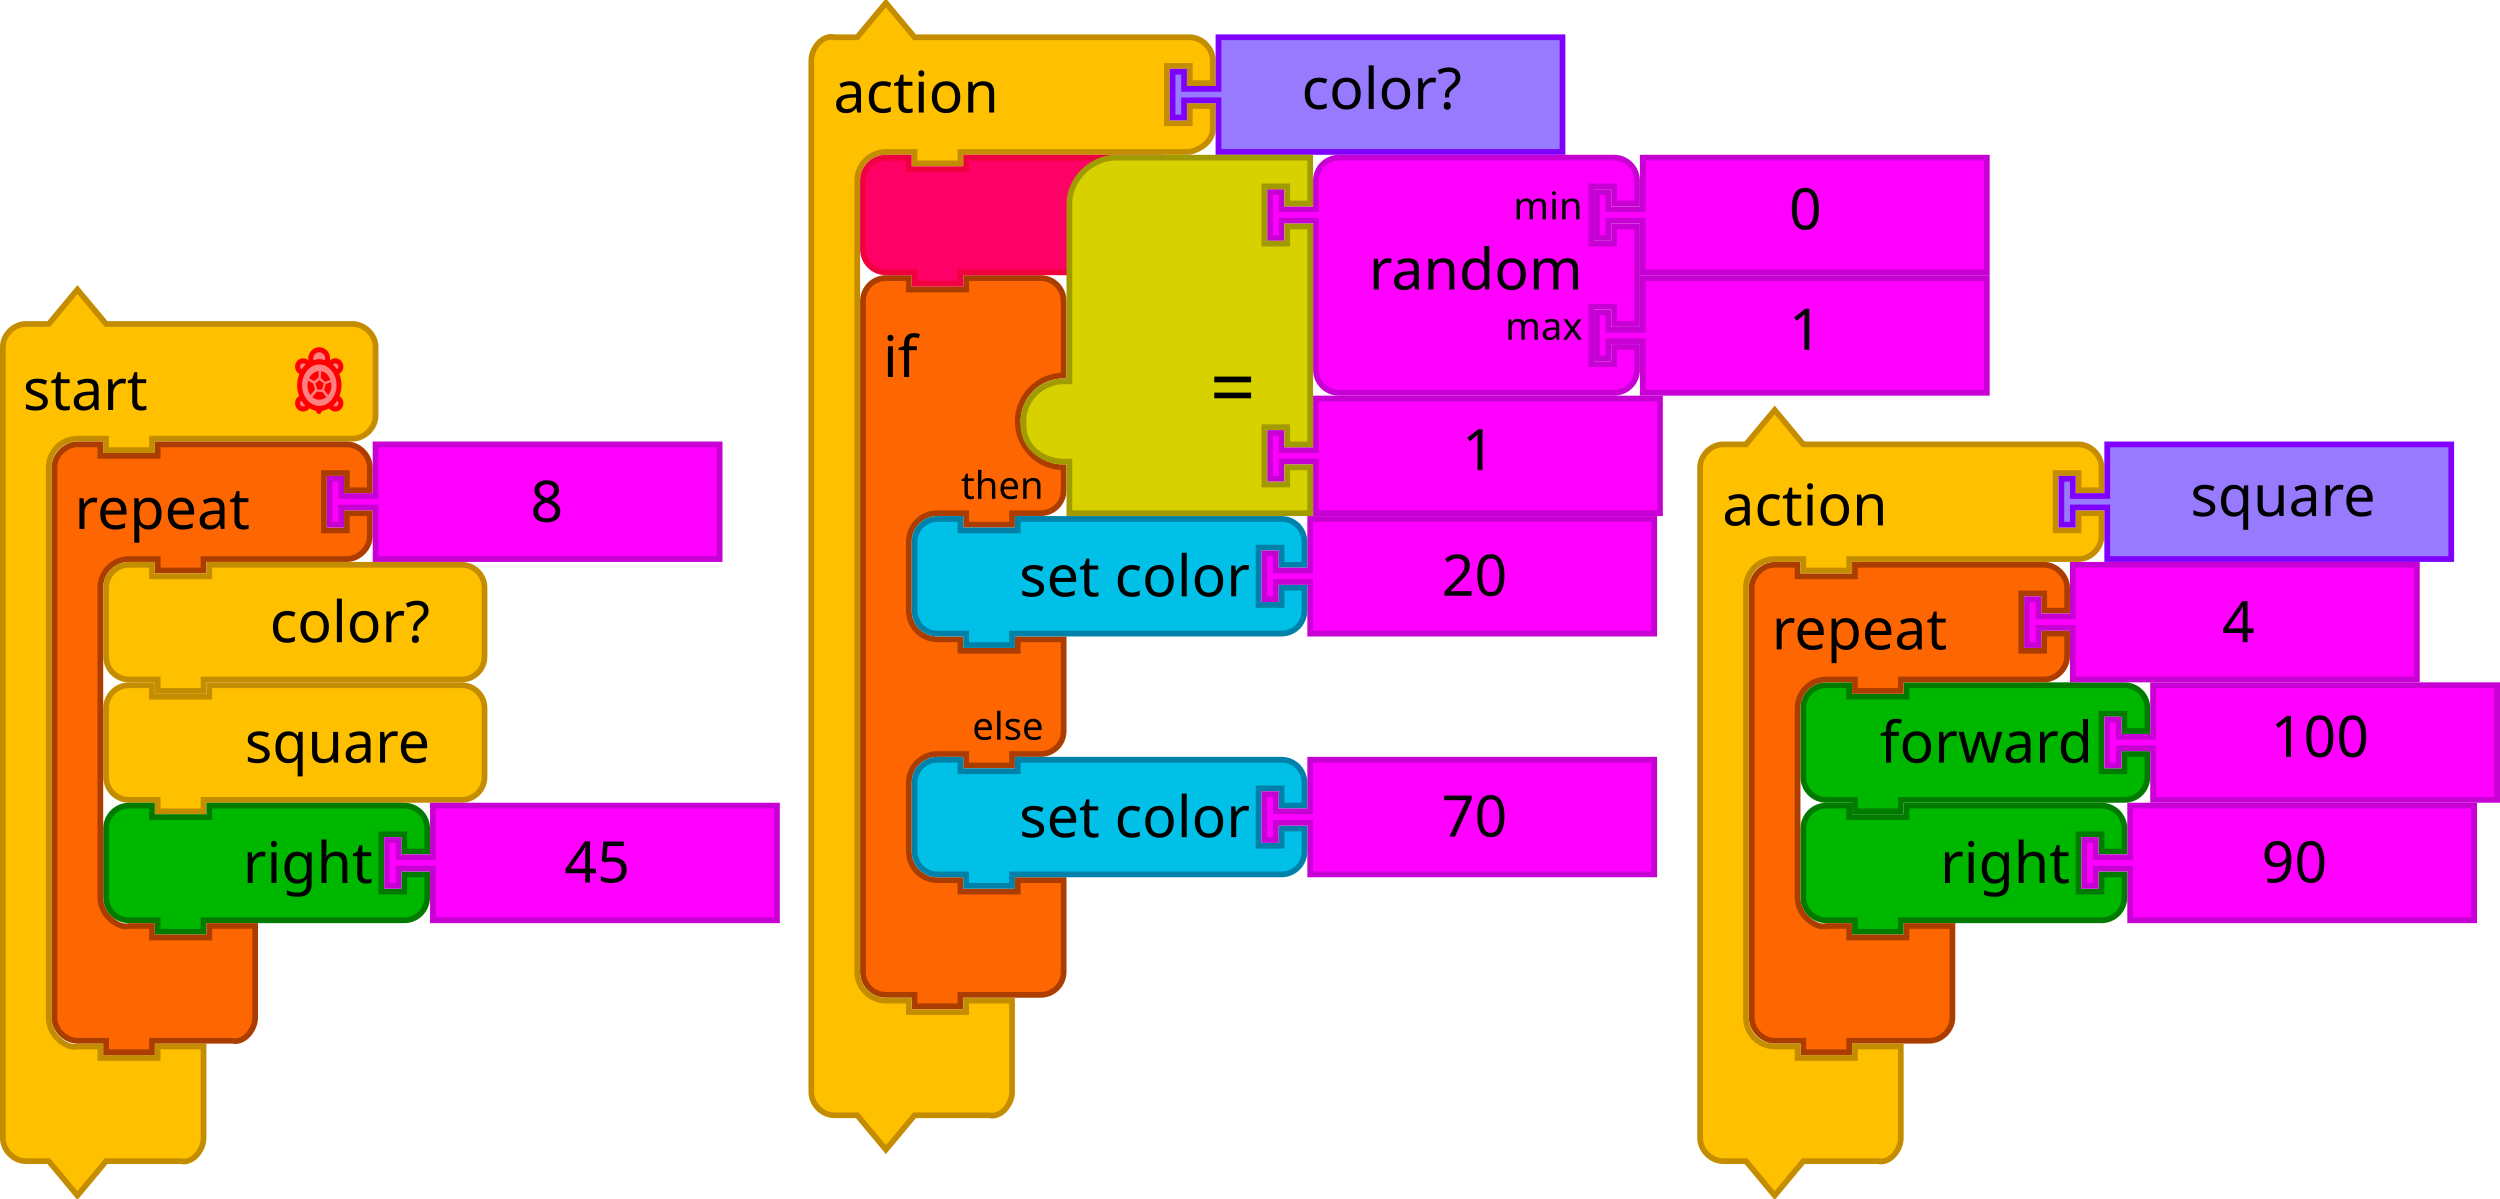
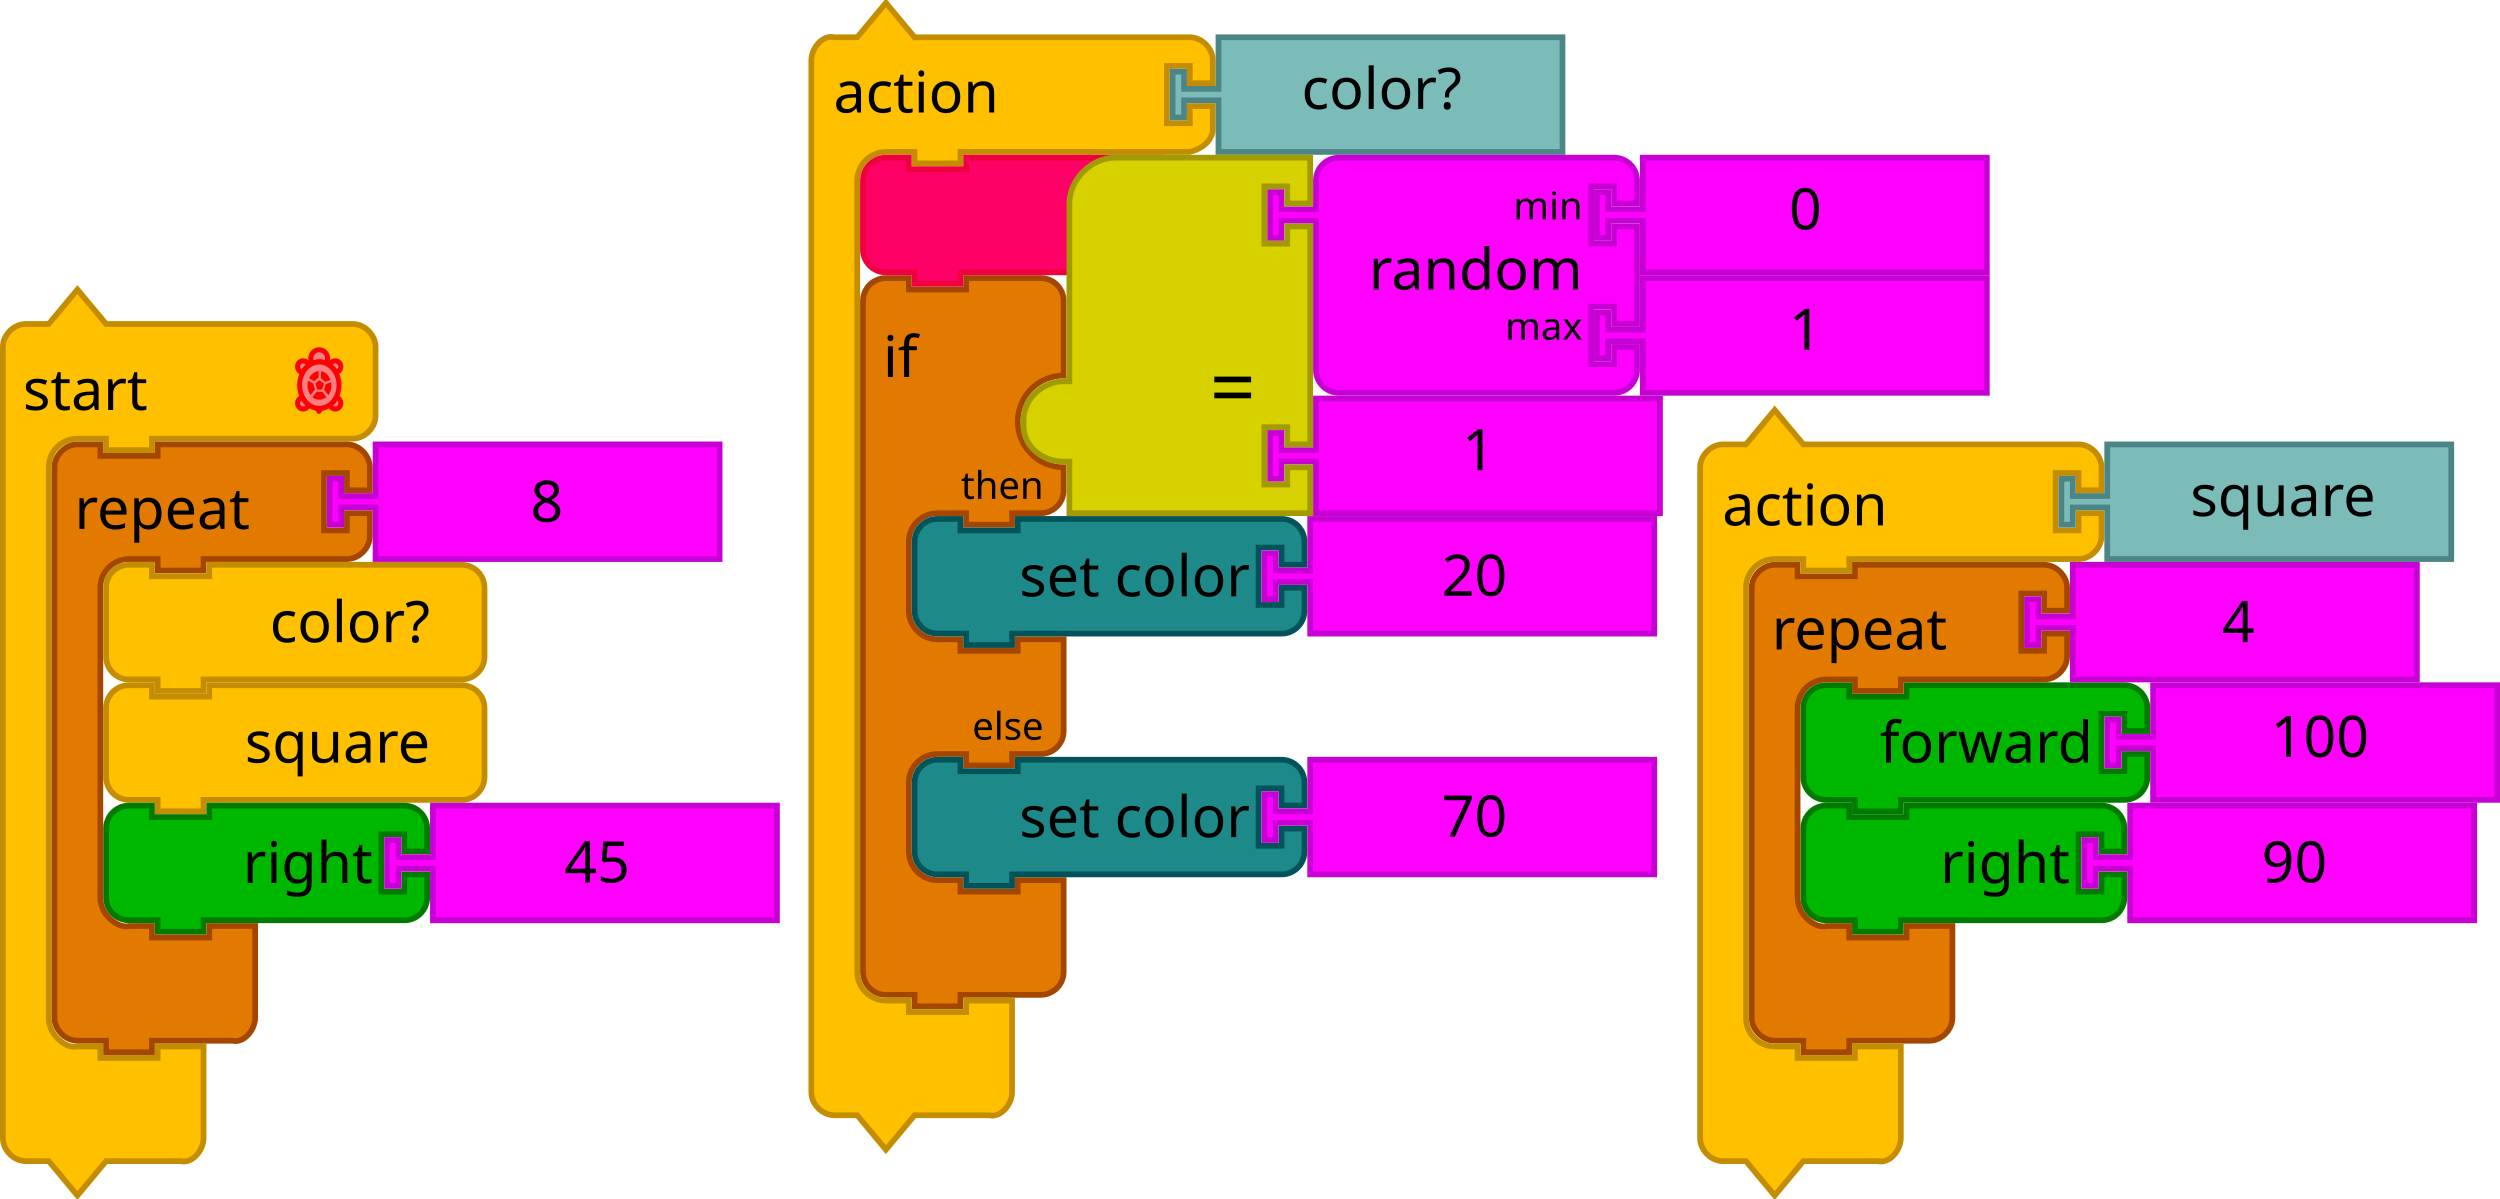
<svg xmlns="http://www.w3.org/2000/svg" version="1.1" width="872" height="418" id="svg2">
-   <defs id="defs155">
-     <filter height="1.3" color-interpolation-filters="sRGB" id="dropshadow">
-       <feGaussianBlur in="SourceAlpha" stdDeviation="3" id="feGaussianBlur7" />
-       <feOffset dx="2" dy="2" result="offsetblur" id="feOffset9" />
-       <feComponentTransfer id="feComponentTransfer11">
-         <feFuncA type="linear" slope="0.2" id="feFuncA13" />
-       </feComponentTransfer>
-       <feMerge id="feMerge15">
-         <feMergeNode id="feMergeNode17" />
-         <feMergeNode in="SourceGraphic" id="feMergeNode19" />
-       </feMerge>
-     </filter>
-     <filter height="1.3" color-interpolation-filters="sRGB" id="dropshadow-3">
-       <feGaussianBlur in="SourceAlpha" stdDeviation="3" id="feGaussianBlur7-1" />
-       <feOffset dx="2" dy="2" result="offsetblur" id="feOffset9-1" />
-       <feComponentTransfer id="feComponentTransfer11-1">
-         <feFuncA type="linear" slope="0.2" id="feFuncA13-3" />
-       </feComponentTransfer>
-       <feMerge id="feMerge15-5">
-         <feMergeNode id="feMergeNode17-3" />
-         <feMergeNode in="SourceGraphic" id="feMergeNode19-1" />
-       </feMerge>
-     </filter>
-   </defs>
  <text x="298" y="173.036" id="text3033" style="font-size:13.333px;text-anchor:end;fill:#000000;font-family:Sans">
    <tspan x="400" y="195.536" id="tspan3035" />
  </text>
  <path d="m 629,255 0,-8 a 8,8 0 0 1 8,-8 l 8,0 0,4 20,0 0,-4 68,0 8,0 a 8,8 0 0 1 8,8 l 0,8 -8,0 0,-6 -8,0 0,20 8,0 0,-6 8,0 0,8 a 8,8 0 0 1 -8,8 l -8,0 -68,0 -2,0 0,4 -16,0 0,-4 -2,0 -8,0 a 8,8 0 0 1 -8,-8 l 0,-8 0,-8 z" id="path3027" style="fill:#00b700;fill-opacity:1;stroke:#007b00;stroke-width:2;stroke-linecap:round;stroke-opacity:1" />
  <text x="628" y="238" id="text3029" style="font-size:20px;text-anchor:end;fill:#000000;font-family:Sans">
    <tspan x="730" y="266" id="tspan3031">forward</tspan>
  </text>
  <path d="m 751,239 120,0 0,40 -120,0 0,-16 0,-2 -12,0 0,6 -4,0 0,-16 4,0 0,6 12,0 0,-2 z" id="path21" style="fill:#ff00ff;fill-opacity:1;stroke:#c700d3;stroke-width:2;stroke-linecap:round;stroke-opacity:1" />
  <text x="772" y="238" id="text23" style="font-size:20px;text-anchor:start;fill:#000000;font-family:Sans">
    <tspan x="792" y="264" id="tspan25">100</tspan>
  </text>
  <path d="m 629,297 0,-8 a 8,8 0 0 1 8,-8 l 8,0 0,4 20,0 0,-4 60,0 8,0 a 8,8 0 0 1 8,8 l 0,8 -8,0 0,-6 -8,0 0,20 8,0 0,-6 8,0 0,8 a 8,8 0 0 1 -8,8 l -8,0 -60,0 -2,0 0,4 -16,0 0,-4 -2,0 -8,0 a 8,8 0 0 1 -8,-8 l 0,-8 0,-8 z" id="path3101" style="fill:#00b700;fill-opacity:1;stroke:#007b00;stroke-width:2;stroke-linecap:round;stroke-opacity:1" />
  <text x="628" y="280" id="text3103" style="font-size:20px;text-anchor:end;fill:#000000;font-family:Sans">
    <tspan x="722" y="308" id="tspan3105">right</tspan>
  </text>
  <text x="316" y="238" id="text3107" style="font-size:13.333px;text-anchor:end;fill:#000000;font-family:Sans">
    <tspan x="410" y="260.5" id="tspan3109" />
  </text>
  <path d="m 743,281 120,0 0,40 -120,0 0,-16 0,-2 -12,0 0,6 -4,0 0,-16 4,0 0,6 12,0 0,-2 z" id="path21-7" style="fill:#ff00ff;fill-opacity:1;stroke:#c700d3;stroke-width:2;stroke-linecap:round;stroke-opacity:1" />
  <text x="768.851" y="281.799" id="text23-1" style="font-size:20px;text-anchor:start;fill:#000000;font-family:Sans">
    <tspan x="788.851" y="307.799" id="tspan25-0">90</tspan>
  </text>
  <text x="298" y="257.036" id="text3033-0" style="font-size:13.333px;text-anchor:end;fill:#000000;font-family:Sans">
    <tspan x="400" y="279.536" id="tspan3035-1" />
  </text>
  <text x="298" y="341.036" id="text3033-1" style="font-size:13.333px;text-anchor:end;fill:#000000;font-family:Sans">
    <tspan x="400" y="363.536" id="tspan3035-8" />
  </text>
  <text x="298" y="425.036" id="text3033-0-9" style="font-size:13.333px;text-anchor:end;fill:#000000;font-family:Sans">
    <tspan x="400" y="447.536" id="tspan3035-1-5" />
  </text>
-   <path d="m 611,213 0,-8 c 0,-4.189 3.811,-8 8,-8 l 8,0 0,4 20,0 0,-4 18,0 40,0 8,0 c 4.189,0 8,3.811 8,8 l 0,8 -8,0 0,-6 -8,0 0,20 8,0 0,-6 8,0 0,8 c 0,4.189 -3.811,8 -8,8 l -8,0 -40,0 -2,0 0,4 -16,0 0,-4 -2,0 -8,0 c -2.618,0 -5.22,1.078 -7.071,2.929 -1.851,1.851 -2.929,4.453 -2.929,7.071 l 0,8 0,50 0,8 c 0,2.618 1.078,5.22 2.929,7.071 1.851,1.851 4.531,3.564 7.071,2.929 l 8,0 0,4 20,0 0,-4 16,0 0,12 0,12 0,8 c 0,4.189 -3.811,8 -8,8 l -8,0 -18,0 -2,0 0,4 -16,0 0,-4 -2,0 -8,0 c -4.189,0 -8,-3.811 -8,-8 l 0,-8 z" id="path3035" style="fill:#fd6600;fill-opacity:1;stroke:#ac3d00;stroke-width:2;stroke-linecap:round;stroke-opacity:1" />
+   <path d="m 611,213 0,-8 c 0,-4.189 3.811,-8 8,-8 l 8,0 0,4 20,0 0,-4 18,0 40,0 8,0 c 4.189,0 8,3.811 8,8 l 0,8 -8,0 0,-6 -8,0 0,20 8,0 0,-6 8,0 0,8 c 0,4.189 -3.811,8 -8,8 l -8,0 -40,0 -2,0 0,4 -16,0 0,-4 -2,0 -8,0 c -2.618,0 -5.22,1.078 -7.071,2.929 -1.851,1.851 -2.929,4.453 -2.929,7.071 l 0,8 0,50 0,8 c 0,2.618 1.078,5.22 2.929,7.071 1.851,1.851 4.531,3.564 7.071,2.929 l 8,0 0,4 20,0 0,-4 16,0 0,12 0,12 0,8 c 0,4.189 -3.811,8 -8,8 l -8,0 -18,0 -2,0 0,4 -16,0 0,-4 -2,0 -8,0 c -4.189,0 -8,-3.811 -8,-8 l 0,-8 z" id="path3035" style="fill:#e37a00;fill-opacity:1;stroke:#a34600;stroke-width:2;stroke-linecap:round;stroke-opacity:1" />
  <text x="610" y="196" id="text3037" style="font-size:20px;text-anchor:start;fill:#000000;font-family:Sans">
    <tspan x="618" y="226.5" id="tspan3039">repeat</tspan>
  </text>
  <path d="m 723,197 120,0 0,40 -120,0 0,-16 0,-2 -12,0 0,6 -4,0 0,-16 4,0 0,6 12,0 0,-2 z" id="path21-8" style="fill:#ff00ff;fill-opacity:1;stroke:#c700d3;stroke-width:2;stroke-linecap:round;stroke-opacity:1" />
  <text x="755" y="198" id="text23-0" style="font-size:20px;text-anchor:start;fill:#000000;font-family:Sans">
    <tspan x="775" y="224" id="tspan25-7">4</tspan>
  </text>
  <g transform="translate(0,100)" id="g3055">
    <g id="g4085">
      <path d="m 1,29 0,-8 c 0,-4.189 3.811,-8 8,-8 l 8,0 10,-12 10,12 18,0 60,0 8,0 c 4.189,0 8,3.811 8,8 l 0,8 0,8 0,8 c 0,4.189 -3.811,8 -8,8 l -8,0 -60,0 -2,0 0,4 -16,0 0,-4 -2,0 -8,0 c -2.618,0 -5.22,1.078 -7.071,2.929 C 18.078,57.78 17,60.382 17,63 l 0,8 0,176 0,8 c 0,2.618 1.078,5.22 2.929,7.071 C 21.78,263.922 24.46,265.635 27,265 l 8,0 0,4 20,0 0,-4 16,0 0,12 0,12 0,8 c 0,4.189 -3.936,9.016 -8,8 l -8,0 -18,0 -10,12 -10,-12 -8,0 c -4.189,0 -8,-3.811 -8,-8 l 0,-8 z" id="path3660" style="fill:#ffc000;fill-opacity:1;stroke:#c48d00;stroke-width:2;stroke-linecap:round;stroke-opacity:1" />
      <text id="text3662" style="font-size:20px;text-anchor:start;fill:#000000;font-family:Sans">
        <tspan x="8" y="43" id="tspan3664">start</tspan>
      </text>
    </g>
    <g id="g3037">
      <path d="m 111.376,42.473 c -0.244,0 -0.484,-0.016 -0.721,-0.045 l 0.611,1.068 0.602,-1.051 c -0.163,0.014 -0.326,0.029 -0.493,0.029 z" id="path4206" style="fill:#eeeeee;stroke:#ff0000;stroke-width:1.75;stroke-linecap:round;stroke-linejoin:round;stroke-miterlimit:4;stroke-opacity:1;stroke-dasharray:none" />
      <g transform="matrix(0.44039,0,0,0.4545743,99.26689,20.52662)" id="g4208" style="fill:#ff8080;fill-opacity:1;stroke:#ff0000;stroke-width:3.911;stroke-linecap:round;stroke-linejoin:round;stroke-miterlimit:4;stroke-opacity:1;stroke-dasharray:none">
        <path d="m 40.16,11.726 c -2.164,0 -3.958,1.555 -4.343,3.607 1.859,1.345 3.457,3.115 4.675,5.208 2.285,-0.172 4.094,-2.061 4.094,-4.39 0,-2.444 -1.982,-4.425 -4.426,-4.425 z" id="path4210" style="fill:#ff8080;fill-opacity:1;stroke:#ff0000;stroke-width:3.911;stroke-miterlimit:4;stroke-opacity:1;stroke-dasharray:none" />
        <path d="m 40.713,39.887 c -1.224,2.232 -2.86,4.131 -4.797,5.556 0.521,1.864 2.213,3.239 4.244,3.239 2.443,0 4.426,-1.98 4.426,-4.424 0,-2.255 -1.693,-4.096 -3.873,-4.371 z" id="path4212" style="fill:#ff8080;fill-opacity:1;stroke:#ff0000;stroke-width:3.911;stroke-miterlimit:4;stroke-opacity:1;stroke-dasharray:none" />
        <path d="m 14.273,39.871 c -2.253,0.206 -4.024,2.079 -4.024,4.387 0,2.443 1.98,4.424 4.424,4.424 2.064,0 3.784,-1.42 4.272,-3.332 -1.883,-1.416 -3.475,-3.289 -4.672,-5.479 z" id="path4214" style="fill:#ff8080;fill-opacity:1;stroke:#ff0000;stroke-width:3.911;stroke-miterlimit:4;stroke-opacity:1;stroke-dasharray:none" />
        <path d="m 19.026,15.437 c -0.343,-2.103 -2.154,-3.711 -4.353,-3.711 -2.444,0 -4.424,1.981 -4.424,4.424 0,2.382 1.886,4.31 4.245,4.406 1.186,-2.043 2.732,-3.784 4.532,-5.119 z" id="path4216" style="fill:#ff8080;fill-opacity:1;stroke:#ff0000;stroke-width:3.911;stroke-miterlimit:4;stroke-opacity:1;stroke-dasharray:none" />
      </g>
      <path d="m 111.376,26.237 c 0.84,0 1.642,0.187 2.386,0.513 0.326,-0.489 0.519,-1.081 0.519,-1.72 0,-1.676 -1.316,-3.035 -2.94,-3.035 -1.624,0 -2.94,1.359 -2.94,3.035 0,0.649 0.199,1.25 0.536,1.743 0.759,-0.34 1.58,-0.536 2.44,-0.536 z" id="path4218" style="fill:#ff8080;fill-opacity:1;stroke:#ff0000;stroke-width:1.75;stroke-linecap:round;stroke-linejoin:round;stroke-miterlimit:4;stroke-opacity:1;stroke-dasharray:none" />
      <g transform="matrix(0.44039,0,0,0.4545743,99.26689,20.52662)" id="g4220" style="fill:#ff8080;fill-opacity:1;stroke:#ff0000;stroke-width:3.911;stroke-linecap:round;stroke-linejoin:round;stroke-miterlimit:4;stroke-opacity:1;stroke-dasharray:none">
        <path d="m 43.102,30.421 c 0,4.734 -1.645,9.28 -4.571,12.627 -2.925,3.348 -6.897,5.231 -11.034,5.231 -4.137,0 -8.109,-1.883 -11.034,-5.231 -2.925,-3.348 -4.571,-7.893 -4.571,-12.627 0,-9.797 7.044,-17.858 15.605,-17.858 8.561,0 15.605,8.061 15.605,17.858 z" id="path4222" style="fill:#ff8080;fill-opacity:1;stroke:#ff0000;stroke-width:3.911;stroke-miterlimit:4;stroke-opacity:1;stroke-dasharray:none" />
      </g>
      <g transform="matrix(0.44039,0,0,0.4545743,99.26689,20.52662)" id="g4224" style="fill:#ff0000;fill-opacity:1;stroke:none">
        <path d="m 25.875,33.75 -1.542,-4.625 3.164,-2.587 3.615,2.626 -1.487,4.669 z" id="path4226" style="fill:#ff0000;fill-opacity:1;stroke:none" />
        <path d="m 27.501,41.551 c -3.968,-0.16 -5.543,-2.009 -5.543,-2.009 l 3.57,-4.163 4.465,0.168 3.132,4.12 c 0,0 -2.89,1.994 -5.624,1.884 z" id="path4228" style="fill:#ff0000;fill-opacity:1;stroke:none" />
        <path d="m 18.453,33.843 c -0.849,-2.968 0.172,-6.884 0.172,-6.884 l 4,2.167 1.493,4.629 -3.582,4.233 c 0,-10e-4 -1.465,-1.99 -2.083,-4.145 z" id="path4230" style="fill:#ff0000;fill-opacity:1;stroke:none" />
        <path d="m 19.458,25.125 c 0,0 0.5,-1.958 3.039,-3.822 2.237,-1.643 4.465,-1.72 4.465,-1.72 l -0.037,4.981 -3.521,2.75 -3.946,-2.189 z" id="path4232" style="fill:#ff0000;fill-opacity:1;stroke:none" />
        <path d="M 32.084,27.834 28.625,24.959 29,19.75 c 0,0 1.834,-0.042 3.959,1.667 2.228,1.791 3.362,4.983 3.362,4.983 l -4.237,1.434 z" id="path4234" style="fill:#ff0000;fill-opacity:1;stroke:none" />
        <path d="m 31.292,34.042 1.313,-4.464 4.187,-1.536 c 0,0 0.677,2.663 -0.042,5.667 -0.54,2.256 -2.084,4.361 -2.084,4.361 l -3.374,-4.028 z" id="path4236" style="fill:#ff0000;fill-opacity:1;stroke:none" />
      </g>
    </g>
  </g>
  <g transform="translate(36,238)" id="g3918">
    <path d="M 1,17 1,9 A 8,8 0 0 1 9,1 l 8,0 0,4 20,0 0,-4 80,0 8,0 a 8,8 0 0 1 8,8 l 0,8 0,8 0,8 a 8,8 0 0 1 -8,8 l -8,0 -80,0 -2,0 0,4 -16,0 0,-4 -2,0 -8,0 A 8,8 0 0 1 1,33 l 0,-8 z" id="path3058" style="fill:#ffc000;fill-opacity:1;stroke:#c48d00;stroke-width:2;stroke-linecap:round;stroke-opacity:1" />
    <text id="text3060" style="font-size:20px;text-anchor:end;fill:#000000;font-family:Sans">
      <tspan x="114" y="28" id="tspan3062">square</tspan>
    </text>
  </g>
  <g transform="translate(312,142)" id="g3253">
    <g id="g3243">
      <path d="m 281,29 0,-8 c 0,-4.189 3.811,-8 8,-8 l 8,0 10,-12 10,12 18,0 70,0 8,0 c 4.189,0 8,3.811 8,8 l 0,8 -8,0 0,-6 -8,0 0,20 8,0 0,-6 8,0 0,8 c 0,4.189 -3.811,8 -8,8 l -8,0 -70,0 -2,0 0,4 -16,0 0,-4 -2,0 -8,0 c -2.618,0 -5.22,1.078 -7.071,2.929 C 298.078,57.78 297,60.382 297,63 l 0,8 0,134 0,8 c 0,2.618 1.078,5.22 2.929,7.071 C 301.78,221.922 304.382,223 307,223 l 8,0 0,4 20,0 0,-4 16,0 0,12 0,12 0,8 c 0,4.189 -3.936,9.016 -8,8 l -8,0 -18,0 -10,12 -10,-12 -8,0 c -4.189,0 -8,-3.811 -8,-8 l 0,-8 z" id="path3027-4" style="fill:#ffc000;fill-opacity:1;stroke:#c48d00;stroke-width:2;stroke-linecap:round;stroke-opacity:1" />
      <text x="280.727" y="-1.745" id="text3029-4" style="font-size:20px;text-anchor:start;fill:#000000;font-family:Sans">
        <tspan x="288.727" y="41.255" id="tspan3031-5">action</tspan>
      </text>
    </g>
    <g id="g3248">
-       <path d="m 423,13 120,0 0,40 -120,0 0,-16 0,-2 -12,0 0,6 -4,0 0,-16 4,0 0,6 12,0 0,-2 z" id="path21-2" style="fill:#987aff;fill-opacity:1;stroke:#8000fe;stroke-width:2;stroke-linecap:round;stroke-opacity:1" />
+       <path d="m 423,13 120,0 0,40 -120,0 0,-16 0,-2 -12,0 0,6 -4,0 0,-16 4,0 0,6 12,0 0,-2 z" id="path21-2" style="fill:#7bbbb8;fill-opacity:1;stroke:#4c8585;stroke-width:2;stroke-linecap:round;stroke-opacity:1" />
      <text x="432" y="12" id="text23-2" style="font-size:20px;text-anchor:start;fill:#000000;font-family:Sans">
        <tspan x="452" y="38" id="tspan25-1">square</tspan>
      </text>
    </g>
  </g>
  <text x="-276.556" y="152.466" id="text3033-19" style="font-size:13.333px;text-anchor:end;fill:#000000;font-family:Sans">
    <tspan x="-174.556" y="174.966" id="tspan3035-6" />
  </text>
  <g transform="translate(36,280)" id="g3271-7">
    <path d="M 1,17 1,9 A 8,8 0 0 1 9,1 l 8,0 0,4 20,0 0,-4 60,0 8,0 a 8,8 0 0 1 8,8 l 0,8 -8,0 0,-6 -8,0 0,20 8,0 0,-6 8,0 0,8 a 8,8 0 0 1 -8,8 l -8,0 -60,0 -2,0 0,4 -16,0 0,-4 -2,0 -8,0 A 8,8 0 0 1 1,33 l 0,-8 0,-8 z" id="path3101-4" style="fill:#00b700;fill-opacity:1;stroke:#007b00;stroke-width:2;stroke-linecap:round;stroke-opacity:1" />
    <text id="text3103-4" style="font-size:20px;text-anchor:end;fill:#000000;font-family:Sans">
      <tspan x="94" y="28" id="tspan3105-9">right</tspan>
    </text>
    <text id="text3107-2" style="font-size:13.333px;text-anchor:end;fill:#000000;font-family:Sans">
      <tspan x="94" y="22.5" id="tspan3109-8" />
    </text>
  </g>
  <g transform="translate(0,-6.233948)" id="g3694">
    <path d="m 151,287.234 120,0 0,40 -120,0 0,-16 0,-2 -12,0 0,6 -4,0 0,-16 4,0 0,6 12,0 0,-2 z" id="path21-7-5" style="fill:#ff00ff;fill-opacity:1;stroke:#c700d3;stroke-width:2;stroke-linecap:round;stroke-opacity:1" />
    <text x="176.851" y="288.033" id="text23-1-3" style="font-size:20px;text-anchor:start;fill:#000000;font-family:Sans">
      <tspan x="196.851" y="314.033" id="tspan25-0-0">45</tspan>
    </text>
  </g>
  <text x="-276.556" y="236.466" id="text3033-0-93" style="font-size:13.333px;text-anchor:end;fill:#000000;font-family:Sans">
    <tspan x="-174.556" y="258.966" id="tspan3035-1-3" />
  </text>
  <text x="-276.556" y="320.466" id="text3033-1-6" style="font-size:13.333px;text-anchor:end;fill:#000000;font-family:Sans">
    <tspan x="-174.556" y="342.966" id="tspan3035-8-9" />
  </text>
  <text x="-276.556" y="404.466" id="text3033-0-9-1" style="font-size:13.333px;text-anchor:end;fill:#000000;font-family:Sans">
    <tspan x="-174.556" y="426.966" id="tspan3035-1-5-0" />
  </text>
  <g transform="translate(18,154)" id="g3890-3">
-     <path d="M 1,17 1,9 C 1,4.811 4.811,1 9,1 l 8,0 0,4 20,0 0,-4 18,0 40,0 8,0 c 4.189,0 8,3.811 8,8 l 0,8 -8,0 0,-6 -8,0 0,20 8,0 0,-6 8,0 0,8 c 0,4.189 -3.811,8 -8,8 l -8,0 -40,0 -2,0 0,4 -16,0 0,-4 -2,0 -8,0 c -2.618,0 -5.22,1.078 -7.071,2.929 C 18.078,45.78 17,48.382 17,51 l 0,8 0,92 0,8 c 0,2.618 1.078,5.22 2.929,7.071 1.851,1.851 4.531,3.564 7.071,2.929 l 8,0 0,4 20,0 0,-4 16,0 0,12 0,12 0,8 c 0,4.189 -3.936,9.016 -8,8 l -8,0 -18,0 -2,0 0,4 -16,0 0,-4 -2,0 -8,0 c -4.189,0 -8,-3.811 -8,-8 l 0,-8 z" id="path3035-2" style="fill:#fd6600;fill-opacity:1;stroke:#ac3d00;stroke-width:2;stroke-linecap:round;stroke-opacity:1" />
+     <path d="M 1,17 1,9 C 1,4.811 4.811,1 9,1 l 8,0 0,4 20,0 0,-4 18,0 40,0 8,0 c 4.189,0 8,3.811 8,8 l 0,8 -8,0 0,-6 -8,0 0,20 8,0 0,-6 8,0 0,8 c 0,4.189 -3.811,8 -8,8 l -8,0 -40,0 -2,0 0,4 -16,0 0,-4 -2,0 -8,0 c -2.618,0 -5.22,1.078 -7.071,2.929 C 18.078,45.78 17,48.382 17,51 l 0,8 0,92 0,8 c 0,2.618 1.078,5.22 2.929,7.071 1.851,1.851 4.531,3.564 7.071,2.929 l 8,0 0,4 20,0 0,-4 16,0 0,12 0,12 0,8 c 0,4.189 -3.936,9.016 -8,8 l -8,0 -18,0 -2,0 0,4 -16,0 0,-4 -2,0 -8,0 c -4.189,0 -8,-3.811 -8,-8 l 0,-8 z" id="path3035-2" style="fill:#e37a00;fill-opacity:1;stroke:#a34600;stroke-width:2;stroke-linecap:round;stroke-opacity:1" />
    <text id="text3037-4" style="font-size:20px;text-anchor:start;fill:#000000;font-family:Sans">
      <tspan x="8" y="30.5" id="tspan3039-4">repeat</tspan>
    </text>
  </g>
  <path d="m 131,155 120,0 0,40 -120,0 0,-16 0,-2 -12,0 0,6 -4,0 0,-16 4,0 0,6 12,0 0,-2 z" id="path21-8-0" style="fill:#ff00ff;fill-opacity:1;stroke:#c700d3;stroke-width:2;stroke-linecap:round;stroke-opacity:1" />
  <text x="165" y="156" id="text23-0-5" style="font-size:20px;text-anchor:start;fill:#000000;font-family:Sans">
    <tspan x="185" y="182" id="tspan25-7-2">8</tspan>
  </text>
  <g transform="translate(300,96)" id="g3213">
-     <path d="M 1,17 1,9 A 8,8 0 0 1 9,1 l 8,0 0,4 20,0 0,-4 18,0 8,0 a 8,8 0 0 1 8,8 l 0,8 0,18 A 16,16 0 0 0 55,51 16,16 0 0 0 71,67 l 0,8 a 8,8 0 0 1 -8,8 l -8,0 -2,0 0,4 -16,0 0,-4 -2,0 -8,0 A 10,10 0 0 0 17,93 l 0,8 0,8 0,8 a 10,10 0 0 0 10,10 l 8,0 0,4 20,0 0,-4 16,0 0,24 0,8 a 8,8 0 0 1 -8,8 l -8,0 -2,0 0,4 -16,0 0,-4 -2,0 -8,0 a 10,10 0 0 0 -10,10 l 0,8 0,8 0,8 a 10,10 0 0 0 10,10 l 8,0 0,4 20,0 0,-4 16,0 0,12 0,12 0,8 a 8,8 0 0 1 -8,8 l -8,0 -18,0 -2,0 0,4 -16,0 0,-4 -2,0 -8,0 a 8,8 0 0 1 -8,-8 l 0,-8 z" id="path21-3" style="fill:#fd6600;fill-opacity:1;stroke:#ac3d00;stroke-width:2;stroke-linecap:round;stroke-opacity:1" />
+     <path d="M 1,17 1,9 A 8,8 0 0 1 9,1 l 8,0 0,4 20,0 0,-4 18,0 8,0 a 8,8 0 0 1 8,8 l 0,8 0,18 A 16,16 0 0 0 55,51 16,16 0 0 0 71,67 l 0,8 a 8,8 0 0 1 -8,8 l -8,0 -2,0 0,4 -16,0 0,-4 -2,0 -8,0 A 10,10 0 0 0 17,93 l 0,8 0,8 0,8 a 10,10 0 0 0 10,10 l 8,0 0,4 20,0 0,-4 16,0 0,24 0,8 a 8,8 0 0 1 -8,8 l -8,0 -2,0 0,4 -16,0 0,-4 -2,0 -8,0 a 10,10 0 0 0 -10,10 l 0,8 0,8 0,8 a 10,10 0 0 0 10,10 l 8,0 0,4 20,0 0,-4 16,0 0,12 0,12 0,8 a 8,8 0 0 1 -8,8 l -8,0 -18,0 -2,0 0,4 -16,0 0,-4 -2,0 -8,0 a 8,8 0 0 1 -8,-8 l 0,-8 z" id="path21-3" style="fill:#e37a00;fill-opacity:1;stroke:#a34600;stroke-width:2;stroke-linecap:round;stroke-opacity:1" />
    <text id="text23-00" style="font-size:20px;text-anchor:start;fill:#000000;font-family:sans-serif">
      <tspan x="8" y="35.5" id="tspan25-13">if</tspan>
    </text>
    <text id="text27" style="font-size:13.333px;text-anchor:end;fill:#000000;font-family:sans-serif">
      <tspan x="64" y="78" id="tspan29">then</tspan>
    </text>
    <text id="text31" style="font-size:13.333px;text-anchor:end;fill:#000000;font-family:sans-serif">
      <tspan x="64" y="162" id="tspan33">else</tspan>
    </text>
  </g>
  <path d="m 283,29 0,-8 c 0,-4.189 3.936,-9.016 8,-8 l 8,0 10,-12 10,12 18,0 70,0 8,0 c 4.189,0 8,3.811 8,8 l 0,8 -8,0 0,-6 -8,0 0,20 8,0 0,-6 8,0 0,8 c 0,4.189 -3.936,6.984 -8,8 l -8,0 -70,0 -2,0 0,4 -16,0 0,-4 -2,0 -8,0 c -2.618,0 -5.22,1.078 -7.071,2.929 C 300.078,57.78 299,60.382 299,63 l 0,8 0,260 0,8 c 0,2.618 1.078,5.22 2.929,7.071 C 303.78,347.922 306.382,349 309,349 l 8,0 0,4 20,0 0,-4 16,0 0,12 0,12 0,8 c 0,4.189 -3.936,9.016 -8,8 l -8,0 -18,0 -10,12 -10,-12 -8,0 c -4.189,0 -8,-3.811 -8,-8 l 0,-8 z" id="path3027-4-2" style="fill:#ffc000;fill-opacity:1;stroke:#c48d00;stroke-width:2;stroke-linecap:round;stroke-opacity:1" />
  <text x="282.727" y="-3.745" id="text3029-4-3" style="font-size:20px;text-anchor:start;fill:#000000;font-family:Sans">
    <tspan x="290.727" y="39.255" id="tspan3031-5-7">action</tspan>
  </text>
  <g transform="translate(2,0)" id="g3248-4">
-     <path d="m 423,13 120,0 0,40 -120,0 0,-16 0,-2 -12,0 0,6 -4,0 0,-16 4,0 0,6 12,0 0,-2 z" id="path21-2-7" style="fill:#987aff;fill-opacity:1;stroke:#8000fe;stroke-width:2;stroke-linecap:round;stroke-opacity:1" />
+     <path d="m 423,13 120,0 0,40 -120,0 0,-16 0,-2 -12,0 0,6 -4,0 0,-16 4,0 0,6 12,0 0,-2 z" id="path21-2-7" style="fill:#7bbbb8;fill-opacity:1;stroke:#4c8585;stroke-width:2;stroke-linecap:round;stroke-opacity:1" />
    <text x="432" y="12" id="text23-2-3" style="font-size:20px;text-anchor:start;fill:#000000;font-family:Sans">
      <tspan x="452" y="38" id="tspan25-1-3">color?</tspan>
    </text>
  </g>
  <g transform="translate(36,196)" id="g3918-6">
    <path d="M 1,17 1,9 A 8,8 0 0 1 9,1 l 8,0 0,4 20,0 0,-4 80,0 8,0 a 8,8 0 0 1 8,8 l 0,8 0,8 0,8 a 8,8 0 0 1 -8,8 l -8,0 -80,0 -2,0 0,4 -16,0 0,-4 -2,0 -8,0 A 8,8 0 0 1 1,33 l 0,-8 z" id="path3058-1" style="fill:#ffc000;fill-opacity:1;stroke:#c48d00;stroke-width:2;stroke-linecap:round;stroke-opacity:1" />
    <text id="text3060-8" style="font-size:20px;text-anchor:end;fill:#000000;font-family:Sans">
      <tspan x="114" y="28" id="tspan3062-2">color?</tspan>
    </text>
  </g>
  <g transform="translate(442,138)" id="g3132">
    <path d="m 17,1 120,0 0,40 -120,0 0,-16 0,-2 -12,0 0,6 -4,0 0,-16 4,0 0,6 12,0 0,-2 z" id="path21-79" style="fill:#ff00ff;fill-opacity:1;stroke:#c700d3;stroke-width:2;stroke-linecap:round;stroke-opacity:1" />
    <text x="48" id="text23-08" style="font-size:20px;text-anchor:start;fill:#000000;font-family:Sans">
      <tspan x="68" y="26" id="tspan25-5">1</tspan>
    </text>
  </g>
  <g transform="translate(442,54)" id="g3220">
    <path d="m 17,17 0,-8 a 8,8 0 0 1 8,-8 l 8,0 20,0 60,0 8,0 a 8,8 0 0 1 8,8 l 0,8 -8,0 0,-6 -8,0 0,20 8,0 0,-6 8,0 0,34 -8,0 0,-6 -8,0 0,20 8,0 0,-6 8,0 0,8 a 8,8 0 0 1 -8,8 l -8,0 -60,0 -20,0 -8,0 a 8,8 0 0 1 -8,-8 l 0,-8 0,-42 0,-2 -12,0 0,6 -4,0 0,-16 4,0 0,6 12,0 0,-2 z" id="path21-35" style="fill:#ff00ff;fill-opacity:1;stroke:#c700d3;stroke-width:2;stroke-linecap:round;stroke-opacity:1" />
    <text id="text23-5" style="font-size:20px;text-anchor:end;fill:#000000;font-family:Sans">
      <tspan x="110" y="47" id="tspan25-11">random</tspan>
    </text>
    <text id="text27-8" style="font-size:13.333px;text-anchor:end;fill:#000000;font-family:Sans">
      <tspan x="110" y="22.5" id="tspan29-9">min</tspan>
    </text>
    <text id="text31-4" style="font-size:13.333px;text-anchor:end;fill:#000000;font-family:Sans">
      <tspan x="110" y="64.5" id="tspan33-5">max</tspan>
    </text>
  </g>
  <g transform="translate(698.0377,33.62264)" id="g3304">
    <path d="m -397.038,37.377 0,-8 a 8,8 0 0 1 8,-8 l 8,0 0,4 20,0 0,-4 60,0 8,0 a 8,8 0 0 1 8,8 l 0,8 0,8 0,8 a 8,8 0 0 1 -8,8 l -8,0 -60,0 -2,0 0,4 -16,0 0,-4 -2,0 -8,0 a 8,8 0 0 1 -8,-8 l 0,-8 z" id="path21-31" style="fill:#ff0066;fill-opacity:1;stroke:#ef003e;stroke-width:2;stroke-linecap:round;stroke-opacity:1" />
    <text id="text23-9" style="font-size:20px;text-anchor:end;fill:#000000;font-family:Sans">
      <tspan x="94" y="28" id="tspan25-4" />
    </text>
  </g>
  <g transform="translate(318,180)" id="g3636">
-     <path d="M 1,17 1,9 A 8,8 0 0 1 9,1 l 8,0 0,4 20,0 0,-4 84,0 8,0 a 8,8 0 0 1 8,8 l 0,8 -8,0 0,-6 -8,0 0,20 8,0 0,-6 8,0 0,8 a 8,8 0 0 1 -8,8 l -8,0 -84,0 -2,0 0,4 -16,0 0,-4 -2,0 -8,0 A 8,8 0 0 1 1,33 l 0,-8 0,-8 z" id="path3097" style="fill:#00c0e7;fill-opacity:1;stroke:#0081a9;stroke-width:2;stroke-linecap:round;stroke-opacity:1" />
+     <path d="M 1,17 1,9 A 8,8 0 0 1 9,1 l 8,0 0,4 20,0 0,-4 84,0 8,0 a 8,8 0 0 1 8,8 l 0,8 -8,0 0,-6 -8,0 0,20 8,0 0,-6 8,0 0,8 a 8,8 0 0 1 -8,8 l -8,0 -84,0 -2,0 0,4 -16,0 0,-4 -2,0 -8,0 A 8,8 0 0 1 1,33 l 0,-8 0,-8 z" id="path3097" style="fill:#1d8989;fill-opacity:1;stroke:#005459;stroke-width:2;stroke-linecap:round;stroke-opacity:1" />
    <text id="text3099" style="font-size:20px;text-anchor:end;fill:#000000;font-family:Sans">
      <tspan x="118" y="28" id="tspan3101">set color</tspan>
    </text>
    <text id="text3103-7" style="font-size:13.333px;text-anchor:end;fill:#000000;font-family:Sans">
      <tspan x="118" y="22.5" id="tspan3105-5" />
    </text>
  </g>
  <g transform="translate(318,264)" id="g3636-5">
-     <path d="M 1,17 1,9 A 8,8 0 0 1 9,1 l 8,0 0,4 20,0 0,-4 84,0 8,0 a 8,8 0 0 1 8,8 l 0,8 -8,0 0,-6 -8,0 0,20 8,0 0,-6 8,0 0,8 a 8,8 0 0 1 -8,8 l -8,0 -84,0 -2,0 0,4 -16,0 0,-4 -2,0 -8,0 A 8,8 0 0 1 1,33 l 0,-8 0,-8 z" id="path3097-2" style="fill:#00c0e7;fill-opacity:1;stroke:#0081a9;stroke-width:2;stroke-linecap:round;stroke-opacity:1" />
+     <path d="M 1,17 1,9 A 8,8 0 0 1 9,1 l 8,0 0,4 20,0 0,-4 84,0 8,0 a 8,8 0 0 1 8,8 l 0,8 -8,0 0,-6 -8,0 0,20 8,0 0,-6 8,0 0,8 a 8,8 0 0 1 -8,8 l -8,0 -84,0 -2,0 0,4 -16,0 0,-4 -2,0 -8,0 A 8,8 0 0 1 1,33 l 0,-8 0,-8 z" id="path3097-2" style="fill:#1d8989;fill-opacity:1;stroke:#005459;stroke-width:2;stroke-linecap:round;stroke-opacity:1" />
    <text id="text3099-1" style="font-size:20px;text-anchor:end;fill:#000000;font-family:Sans">
      <tspan x="118" y="28" id="tspan3101-9">set color</tspan>
    </text>
    <text id="text3103-7-0" style="font-size:13.333px;text-anchor:end;fill:#000000;font-family:Sans">
      <tspan x="118" y="22.5" id="tspan3105-5-4" />
    </text>
  </g>
  <g transform="translate(306,-106.234)" id="g3694-3">
    <path d="m 151,287.234 120,0 0,40 -120,0 0,-16 0,-2 -12,0 0,6 -4,0 0,-16 4,0 0,6 12,0 0,-2 z" id="path21-7-5-9" style="fill:#ff00ff;fill-opacity:1;stroke:#c700d3;stroke-width:2;stroke-linecap:round;stroke-opacity:1" />
    <text x="176.851" y="288.033" id="text23-1-3-3" style="font-size:20px;text-anchor:start;fill:#000000;font-family:Sans">
      <tspan x="196.851" y="314.033" id="tspan25-0-0-3">20</tspan>
    </text>
  </g>
  <g transform="translate(306,-22.23397)" id="g3694-2">
    <path d="m 151,287.234 120,0 0,40 -120,0 0,-16 0,-2 -12,0 0,6 -4,0 0,-16 4,0 0,6 12,0 0,-2 z" id="path21-7-5-5" style="fill:#ff00ff;fill-opacity:1;stroke:#c700d3;stroke-width:2;stroke-linecap:round;stroke-opacity:1" />
    <text x="176.851" y="288.033" id="text23-1-3-6" style="font-size:20px;text-anchor:start;fill:#000000;font-family:Sans">
      <tspan x="196.851" y="314.033" id="tspan25-0-0-2">70</tspan>
    </text>
  </g>
  <g transform="translate(356,96)" id="g3280">
    <g transform="matrix(2,0,0,2,0,-32)" id="g3179" style="fill:#d8d100;fill-opacity:1;stroke:#a19a00;stroke-opacity:1">
      <path d="m 0.5,41.25 c 0,-3.665 3.335,-6.75 7,-6.75 l 1,0 0,-31 c 0,-4.189 3.811,-8 8,-8 l 34,0 0,8 -4,0 0,-3 -4,0 0,10 4,0 0,-3 4,0 0,38 -4,0 0,-3 -4,0 0,10 4,0 0,-3 4,0 0,8 -30,0 -11,0 -1,0 0,-1 0,-8 -1,0 c -3.665,0 -7,-2.585 -7,-6.25 z" id="path3181" style="fill:#d8d100;fill-opacity:1;stroke:#a19a00;stroke-width:1;stroke-linecap:round;stroke-opacity:1" />
    </g>
    <text id="text3183" style="font-size:28px;text-anchor:end;fill:#000000;fill-opacity:1;font-family:sans-serif">
      <tspan x="82" y="49" id="tspan3185" style="fill:#000000;fill-opacity:1">=</tspan>
    </text>
  </g>
  <g transform="translate(556,54)" id="g3132-6">
    <path d="m 17,1 120,0 0,40 -120,0 0,-16 0,-2 -12,0 0,6 -4,0 0,-16 4,0 0,6 12,0 0,-2 z" id="path21-79-8" style="fill:#ff00ff;fill-opacity:1;stroke:#c700d3;stroke-width:2;stroke-linecap:round;stroke-opacity:1" />
    <text x="48" id="text23-08-3" style="font-size:20px;text-anchor:start;fill:#000000;font-family:Sans">
      <tspan x="68" y="26" id="tspan25-5-4">0</tspan>
    </text>
  </g>
  <g transform="translate(556,96)" id="g3132-9">
    <path d="m 17,1 120,0 0,40 -120,0 0,-16 0,-2 -12,0 0,6 -4,0 0,-16 4,0 0,6 12,0 0,-2 z" id="path21-79-0" style="fill:#ff00ff;fill-opacity:1;stroke:#c700d3;stroke-width:2;stroke-linecap:round;stroke-opacity:1" />
    <text x="48" id="text23-08-8" style="font-size:20px;text-anchor:start;fill:#000000;font-family:Sans">
      <tspan x="68" y="26" id="tspan25-5-3">1</tspan>
    </text>
  </g>
</svg>
